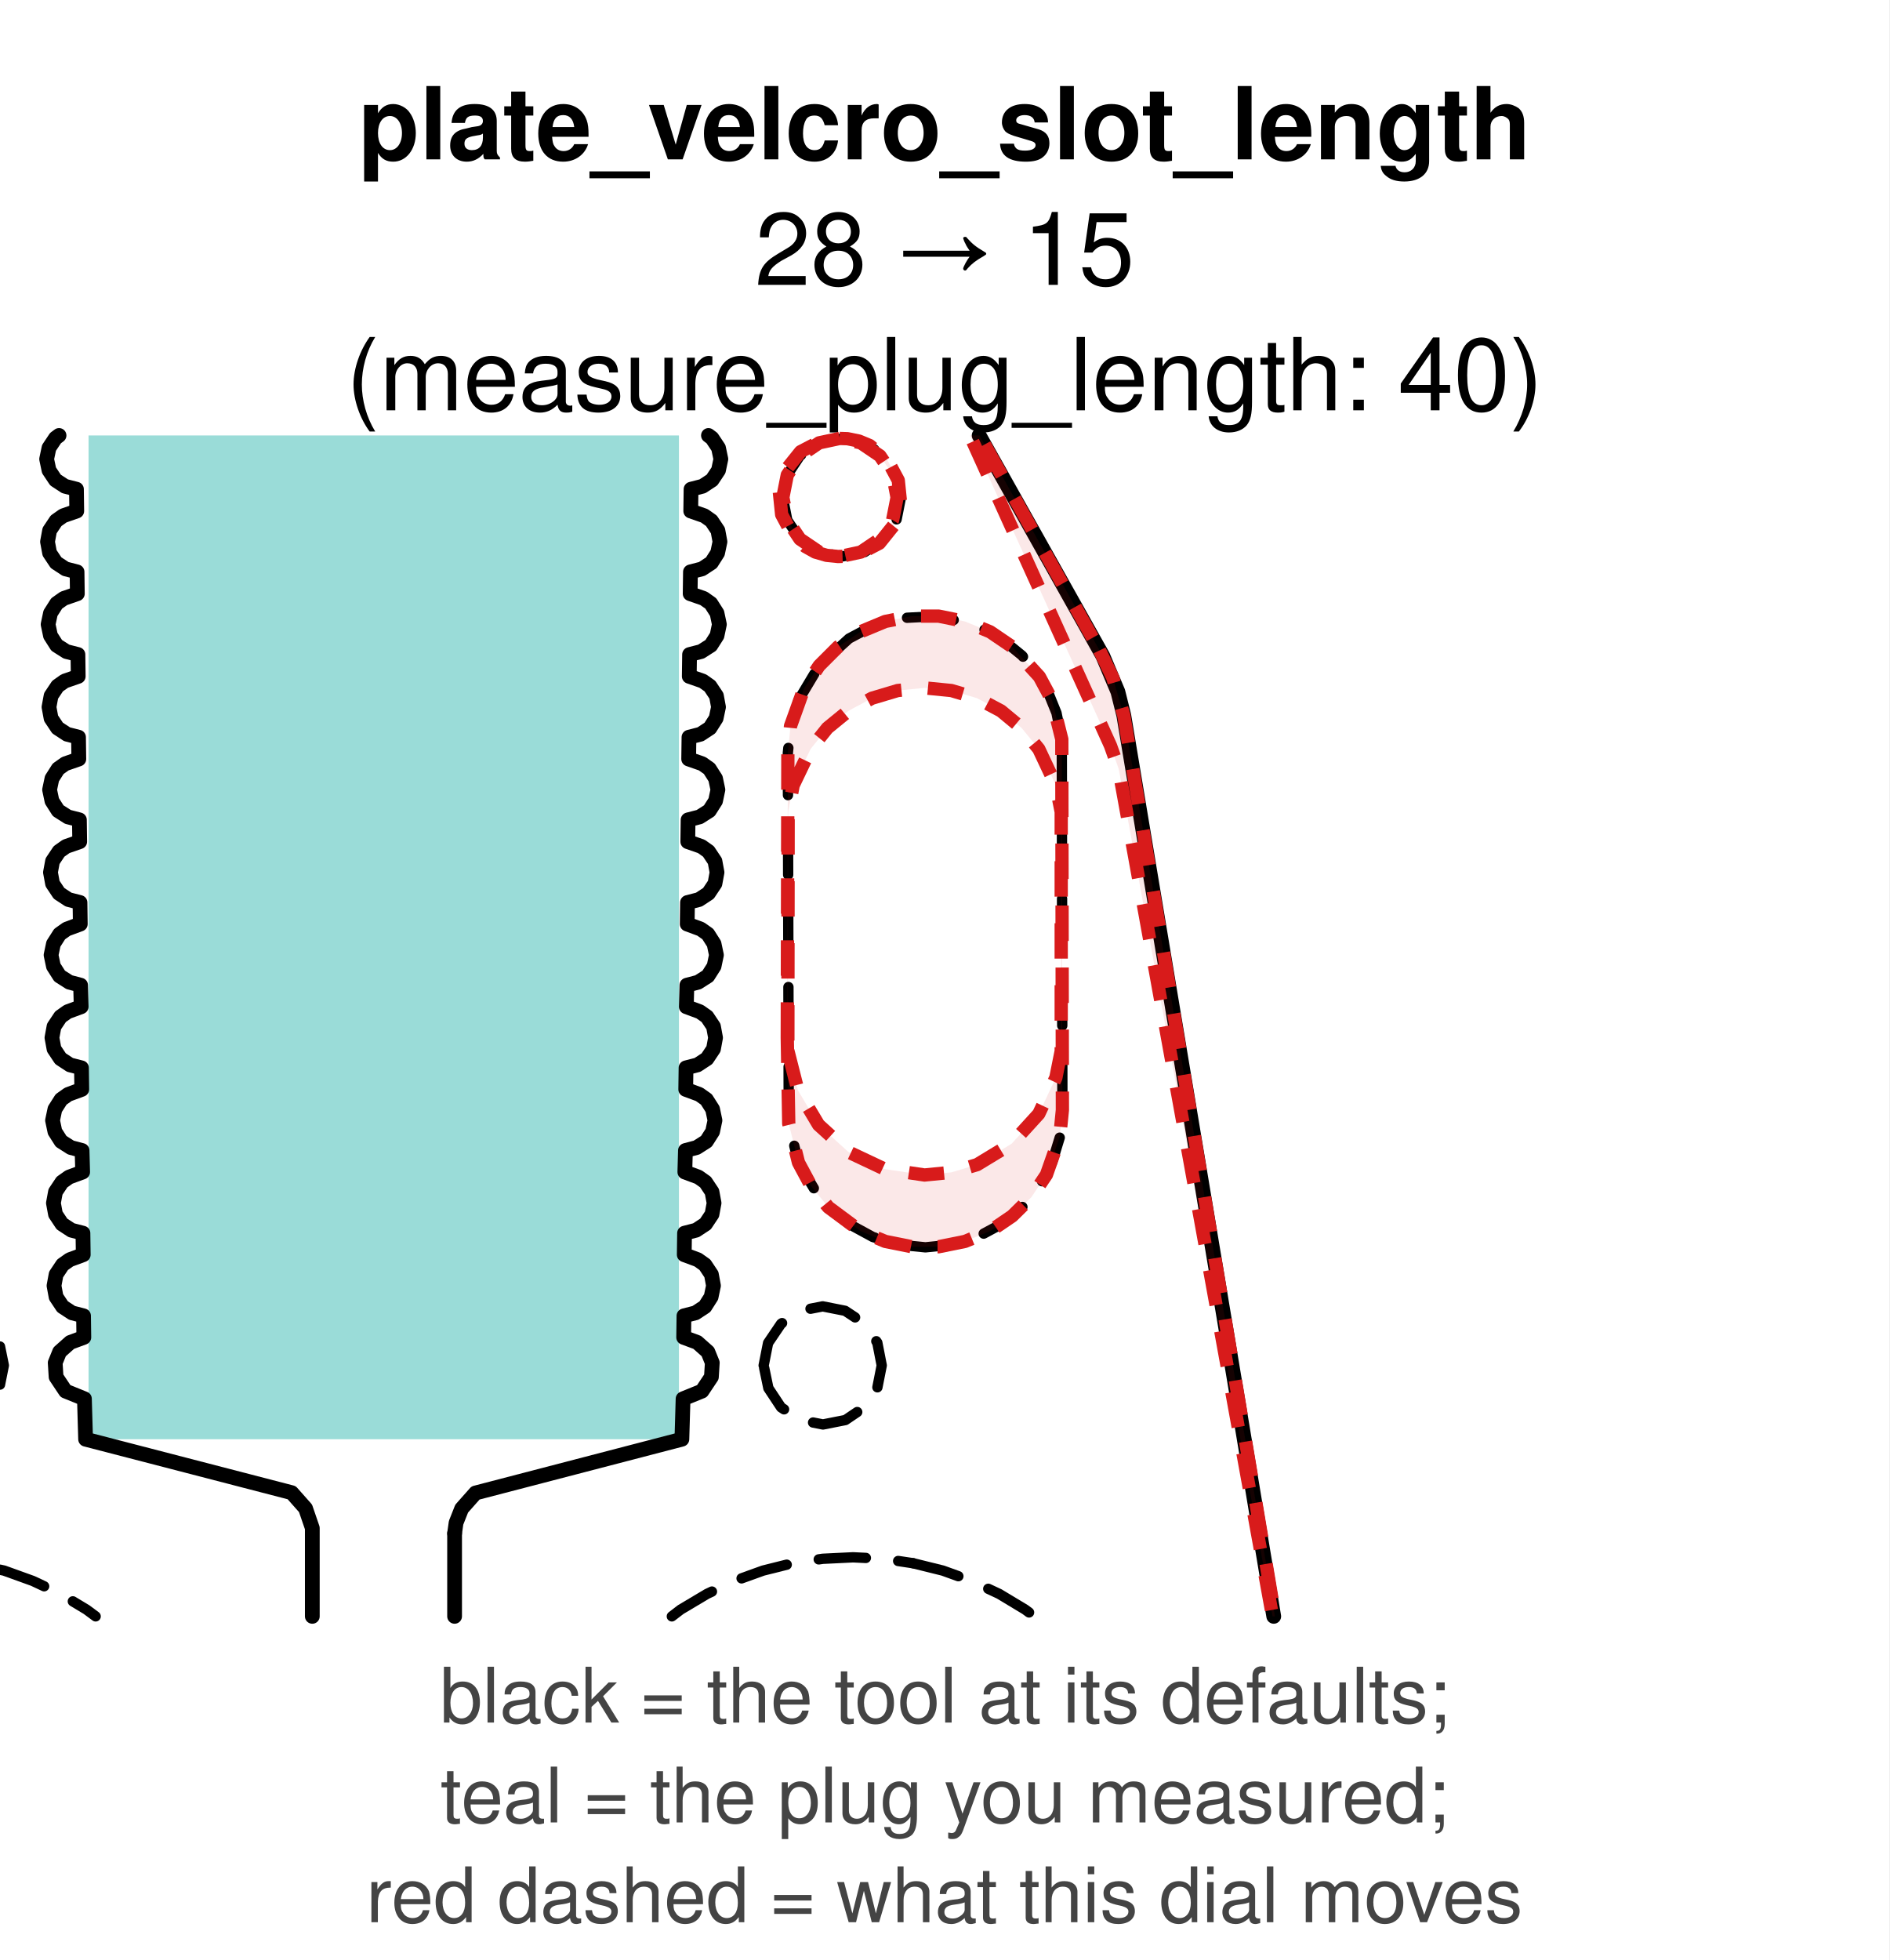
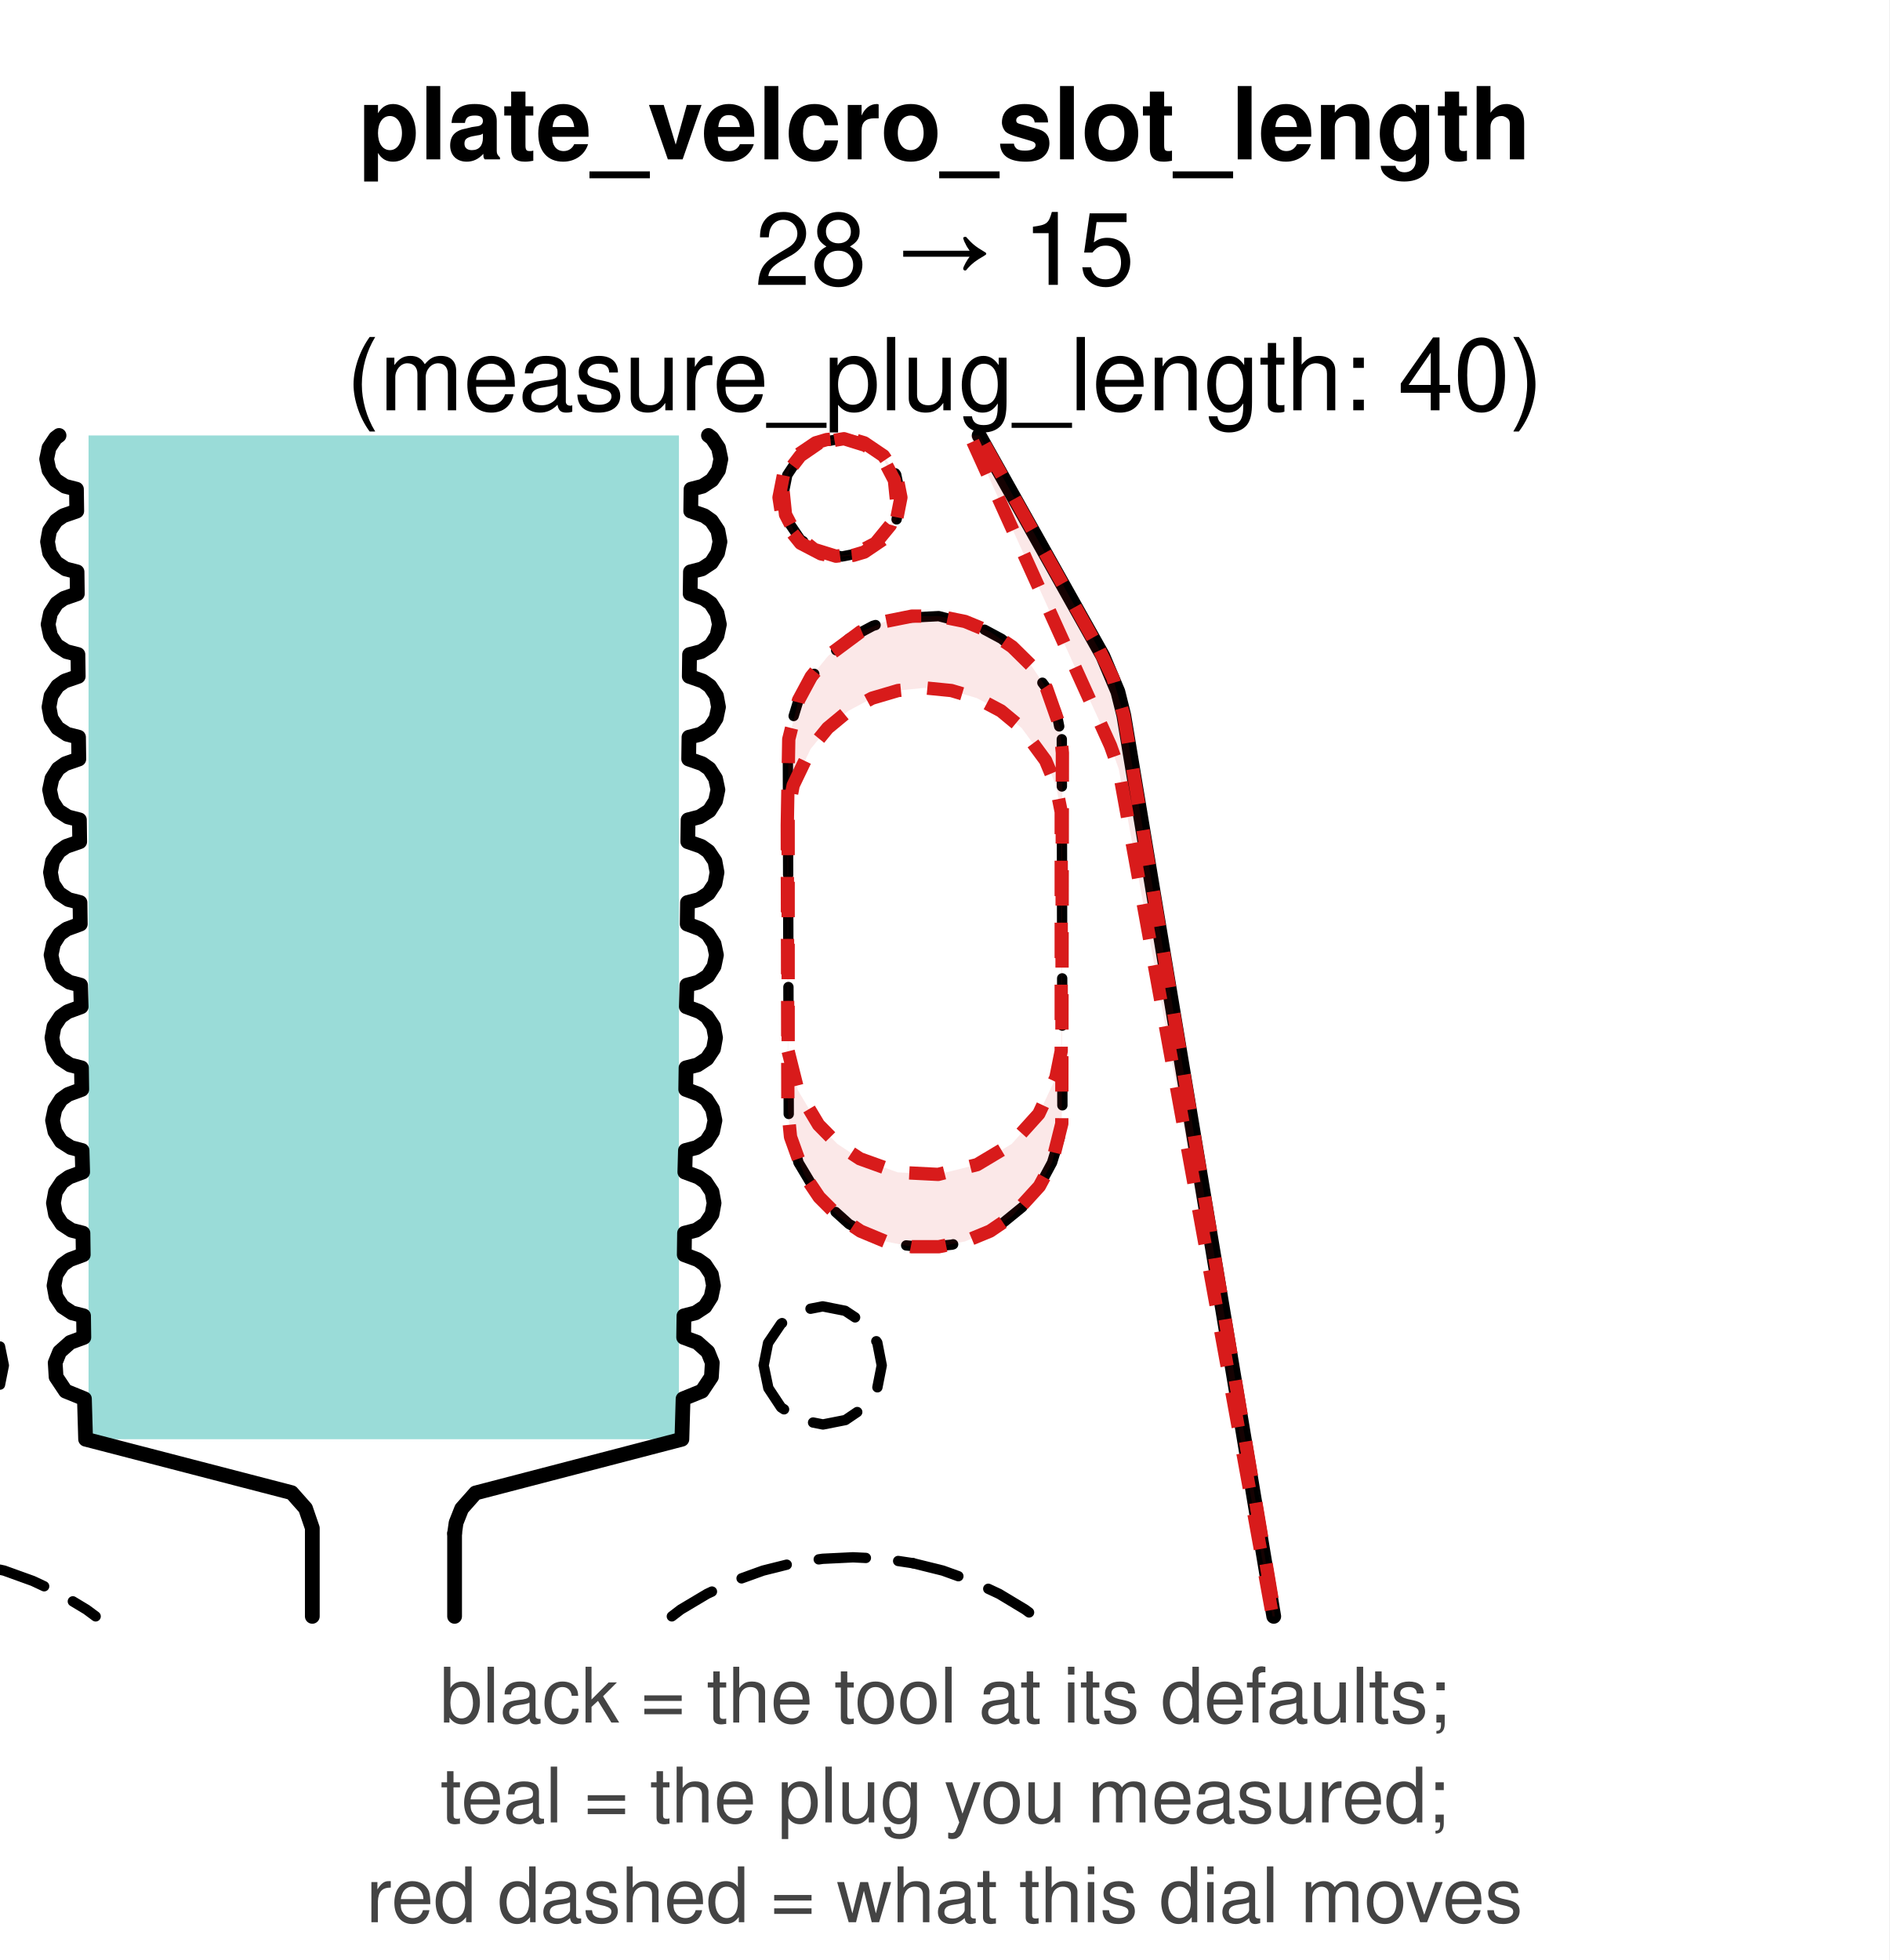
<svg xmlns="http://www.w3.org/2000/svg" width="64.00mm" height="66.39mm" viewBox="0 0 64.00 66.39" role="img">
  <rect width="64.00" height="66.39" fill="white" />
  <text x="32.00" y="5.40" font-family="Helvetica, Arial, sans-serif" font-size="3.40" font-weight="bold" text-anchor="middle" fill="#000">plate_velcro_slot_length</text>
  <text x="32.00" y="9.65" font-family="Helvetica, Arial, sans-serif" font-size="3.40" text-anchor="middle" fill="#000">28 → 15</text>
  <text x="32.00" y="13.90" font-family="Helvetica, Arial, sans-serif" font-size="3.40" text-anchor="middle" fill="#000">(measure_plug_length: 40)</text>
  <path d="M 23.00 48.75 L 3.00 48.75 L 3.00 14.75 L 23.00 14.75 L 23.00 48.75 Z" fill="#20b2aa" fill-rule="evenodd" fill-opacity="0.45" stroke="none" />
  <path d="M 2.00 14.75 L 1.88 14.84 L 1.66 15.17 L 1.58 15.55 L 1.66 15.93 L 1.88 16.26 L 2.20 16.47 L 2.59 16.57 L 2.60 17.31 L 2.14 17.47 L 1.90 17.64 L 1.68 17.97 L 1.61 18.35 L 1.68 18.73 L 1.90 19.06 L 2.22 19.27 L 2.61 19.37 L 2.62 20.11 L 2.16 20.27 L 1.92 20.44 L 1.71 20.77 L 1.63 21.15 L 1.71 21.53 L 1.92 21.86 L 2.25 22.07 L 2.64 22.17 L 2.65 22.91 L 2.19 23.07 L 1.95 23.24 L 1.73 23.57 L 1.66 23.95 L 1.73 24.33 L 1.95 24.66 L 2.27 24.87 L 2.66 24.97 L 2.67 25.71 L 2.21 25.87 L 1.97 26.04 L 1.76 26.37 L 1.68 26.75 L 1.76 27.13 L 1.97 27.46 L 2.30 27.67 L 2.69 27.77 L 2.70 28.51 L 2.24 28.67 L 2.00 28.84 L 1.78 29.17 L 1.71 29.55 L 1.78 29.93 L 2.00 30.26 L 2.32 30.47 L 2.71 30.57 L 2.72 31.30 L 2.26 31.47 L 2.02 31.64 L 1.81 31.97 L 1.73 32.35 L 1.81 32.73 L 2.02 33.06 L 2.35 33.27 L 2.73 33.37 L 2.75 34.10 L 2.29 34.27 L 2.05 34.44 L 1.83 34.77 L 1.76 35.15 L 1.83 35.53 L 2.05 35.86 L 2.37 36.07 L 2.76 36.17 L 2.77 36.90 L 2.31 37.07 L 2.07 37.24 L 1.86 37.57 L 1.78 37.95 L 1.86 38.33 L 2.07 38.66 L 2.40 38.87 L 2.78 38.97 L 2.80 39.70 L 2.34 39.87 L 2.10 40.04 L 1.88 40.37 L 1.81 40.75 L 1.88 41.13 L 2.10 41.46 L 2.42 41.67 L 2.81 41.77 L 2.82 42.50 L 2.36 42.67 L 2.12 42.84 L 1.90 43.17 L 1.83 43.55 L 1.90 43.93 L 2.12 44.26 L 2.44 44.47 L 2.83 44.57 L 2.84 45.30 L 2.38 45.47 L 2.02 45.79 L 1.87 46.16 L 1.90 46.64 L 2.22 47.12 L 2.86 47.38 L 2.90 48.75 L 9.88 50.56 L 10.35 51.09 L 10.58 51.76 L 10.58 54.75" fill="none" stroke="#000" stroke-width="0.5" stroke-linejoin="round" stroke-linecap="round" />
  <path d="M 0.00 45.61 L 0.13 46.25 L 0.00 46.90" fill="none" stroke="#000" stroke-width="0.35" stroke-linejoin="round" stroke-linecap="round" stroke-dasharray="1.6,1.1" />
  <path d="M 0.00 53.17 L 0.14 53.20 L 1.11 53.55 L 2.05 53.99 L 2.93 54.52 L 3.24 54.75" fill="none" stroke="#000" stroke-width="0.35" stroke-linejoin="round" stroke-linecap="round" stroke-dasharray="1.6,1.1" />
  <path d="M 15.40 51.94 L 15.45 51.58 L 15.64 51.10 L 16.11 50.57 L 23.10 48.75 L 23.14 47.38 L 23.78 47.12 L 24.10 46.64 L 24.13 46.16 L 23.98 45.79 L 23.62 45.47 L 23.16 45.30 L 23.17 44.57 L 23.56 44.47 L 23.88 44.26 L 24.09 43.93 L 24.17 43.55 L 24.10 43.17 L 23.88 42.84 L 23.64 42.67 L 23.18 42.50 L 23.19 41.77 L 23.58 41.67 L 23.90 41.46 L 24.12 41.13 L 24.19 40.75 L 24.12 40.37 L 23.90 40.04 L 23.66 39.87 L 23.20 39.70 L 23.22 38.97 L 23.60 38.87 L 23.93 38.66 L 24.14 38.33 L 24.22 37.95 L 24.14 37.57 L 23.93 37.24 L 23.69 37.07 L 23.23 36.90 L 23.24 36.17 L 23.63 36.07 L 23.95 35.86 L 24.17 35.53 L 24.24 35.15 L 24.17 34.77 L 23.95 34.44 L 23.71 34.27 L 23.25 34.10 L 23.27 33.37 L 23.65 33.27 L 23.98 33.06 L 24.19 32.73 L 24.27 32.35 L 24.19 31.97 L 23.98 31.64 L 23.74 31.47 L 23.28 31.30 L 23.29 30.57 L 23.68 30.47 L 24.00 30.26 L 24.22 29.93 L 24.29 29.55 L 24.22 29.17 L 24.00 28.84 L 23.76 28.67 L 23.30 28.51 L 23.31 27.77 L 23.70 27.67 L 24.03 27.46 L 24.24 27.13 L 24.32 26.75 L 24.24 26.37 L 24.03 26.04 L 23.79 25.87 L 23.33 25.71 L 23.34 24.97 L 23.73 24.87 L 24.05 24.66 L 24.26 24.33 L 24.34 23.95 L 24.27 23.57 L 24.05 23.24 L 23.81 23.07 L 23.35 22.91 L 23.36 22.17 L 23.75 22.07 L 24.08 21.86 L 24.29 21.53 L 24.37 21.15 L 24.29 20.77 L 24.08 20.44 L 23.84 20.27 L 23.38 20.11 L 23.39 19.37 L 23.78 19.27 L 24.10 19.06 L 24.31 18.73 L 24.39 18.35 L 24.32 17.97 L 24.10 17.64 L 23.86 17.47 L 23.40 17.31 L 23.41 16.57 L 23.80 16.47 L 24.12 16.26 L 24.34 15.93 L 24.42 15.55 L 24.34 15.17 L 24.12 14.84 L 24.00 14.75" fill="none" stroke="#000" stroke-width="0.5" stroke-linejoin="round" stroke-linecap="round" />
  <path d="M 33.17 14.75 L 37.36 22.22 L 37.87 23.43 L 38.07 24.23 L 43.15 54.75" fill="none" stroke="#000" stroke-width="0.5" stroke-linejoin="round" stroke-linecap="round" />
  <path d="M 15.40 54.75 L 15.40 51.94" fill="none" stroke="#000" stroke-width="0.5" stroke-linejoin="round" stroke-linecap="round" />
  <path d="M 30.93 52.95 L 31.94 53.20 L 32.91 53.55 L 33.85 53.99 L 34.73 54.52 L 35.04 54.75" fill="none" stroke="#000" stroke-width="0.35" stroke-linejoin="round" stroke-linecap="round" stroke-dasharray="1.6,1.1" />
  <path d="M 22.76 54.75 L 23.06 54.52 L 23.95 53.99 L 24.88 53.55 L 25.85 53.20 L 26.85 52.95 L 27.87 52.80 L 28.90 52.75 L 29.93 52.80 L 30.93 52.95" fill="none" stroke="#000" stroke-width="0.35" stroke-linejoin="round" stroke-linecap="round" stroke-dasharray="1.6,1.1" />
  <path d="M 35.97 25.04 L 35.99 37.60 L 35.91 38.50 L 35.64 39.38 L 35.21 40.18 L 34.63 40.89 L 33.93 41.46 L 33.13 41.89 L 32.25 42.16 L 31.35 42.25 L 30.44 42.16 L 29.57 41.90 L 28.76 41.46 L 27.75 40.55 L 27.05 39.38 L 26.72 38.06 L 26.69 25.50 L 26.78 24.60 L 27.05 23.72 L 27.75 22.55 L 28.76 21.63 L 29.57 21.20 L 30.43 20.94 L 31.80 20.87 L 33.13 21.21 L 33.93 21.64 L 34.63 22.21 L 35.45 23.31 L 35.79 24.15 L 35.97 25.04 Z" fill="none" stroke="#000" stroke-width="0.35" stroke-linejoin="round" stroke-linecap="round" stroke-dasharray="1.6,1.1" />
  <path d="M 26.52 16.85 L 26.67 16.09 L 27.10 15.44 L 27.75 15.00 L 28.52 14.85 L 29.28 15.00 L 29.93 15.43 L 30.36 16.08 L 30.52 16.85 L 30.37 17.61 L 29.94 18.26 L 29.29 18.70 L 28.52 18.85 L 27.76 18.70 L 27.11 18.27 L 26.67 17.62 L 26.52 16.85 Z" fill="none" stroke="#000" stroke-width="0.35" stroke-linejoin="round" stroke-linecap="round" stroke-dasharray="1.6,1.1" />
  <path d="M 25.87 46.25 L 26.02 45.49 L 26.46 44.84 L 27.10 44.40 L 27.87 44.25 L 28.63 44.40 L 29.28 44.83 L 29.72 45.48 L 29.87 46.25 L 29.72 47.01 L 29.29 47.66 L 28.64 48.10 L 27.88 48.25 L 27.11 48.10 L 26.46 47.67 L 26.03 47.02 L 25.87 46.25 Z" fill="none" stroke="#000" stroke-width="0.35" stroke-linejoin="round" stroke-linecap="round" stroke-dasharray="1.6,1.1" />
  <path d="M 37.25 22.03 L 37.70 22.96 L 38.07 24.23 L 43.19 54.75 L 43.11 54.75 L 37.90 26.05 L 37.62 25.26 L 32.86 14.75 L 33.18 14.75 L 37.25 22.03 Z" fill="#d81b1b" fill-rule="evenodd" fill-opacity="0.1" stroke="#d81b1b" stroke-width="0.45" stroke-linejoin="round" stroke-dasharray="1.2,0.9" />
-   <path d="M 26.67 35.15 L 26.69 25.50 L 26.78 24.59 L 27.24 23.31 L 27.75 22.55 L 28.39 21.91 L 29.15 21.40 L 29.99 21.05 L 30.89 20.87 L 31.80 20.87 L 32.69 21.05 L 33.54 21.40 L 34.29 21.91 L 35.21 22.92 L 35.64 23.72 L 35.97 25.04 L 35.99 37.60 L 35.90 38.51 L 35.45 39.79 L 34.94 40.55 L 34.29 41.19 L 33.54 41.70 L 32.69 42.05 L 31.80 42.23 L 30.89 42.23 L 29.99 42.05 L 29.15 41.70 L 28.06 40.89 L 27.48 40.18 L 27.05 39.38 L 26.72 38.06 L 26.67 35.15 Z M 26.69 35.59 L 27.03 36.93 L 27.73 38.10 L 28.74 39.02 L 29.97 39.60 L 31.32 39.80 L 32.23 39.71 L 33.10 39.45 L 34.27 38.74 L 35.19 37.73 L 35.77 36.50 L 35.95 35.60 L 35.95 27.50 L 35.77 26.60 L 35.19 25.37 L 34.61 24.66 L 33.91 24.08 L 33.10 23.65 L 32.23 23.39 L 31.32 23.30 L 30.41 23.39 L 29.54 23.65 L 28.74 24.08 L 28.03 24.66 L 27.46 25.37 L 26.87 26.60 L 26.70 27.50 L 26.69 35.59 Z" fill="#d81b1b" fill-rule="evenodd" fill-opacity="0.1" stroke="#d81b1b" stroke-width="0.45" stroke-linejoin="round" stroke-dasharray="1.2,0.9" />
-   <path d="M 28.39 18.85 L 28.00 18.81 L 27.62 18.70 L 27.28 18.51 L 26.85 18.12 L 26.48 17.43 L 26.40 16.65 L 26.63 15.91 L 27.12 15.30 L 27.81 14.94 L 28.20 14.86 L 28.39 14.85 L 28.71 14.86 L 29.10 14.94 L 29.46 15.09 L 30.06 15.58 L 30.43 16.27 L 30.51 17.05 L 30.28 17.79 L 29.79 18.40 L 29.10 18.76 L 28.72 18.84 L 28.39 18.85 Z M 28.45 14.85 L 27.75 15.00 L 27.10 15.44 L 26.67 16.09 L 26.52 16.85 L 26.67 17.62 L 27.10 18.26 L 27.75 18.70 L 28.46 18.85 L 29.16 18.70 L 29.81 18.26 L 30.24 17.61 L 30.39 16.85 L 30.24 16.08 L 29.81 15.44 L 29.16 15.00 L 28.45 14.85 Z" fill="#d81b1b" fill-rule="evenodd" fill-opacity="0.1" stroke="#d81b1b" stroke-width="0.45" stroke-linejoin="round" stroke-dasharray="1.2,0.9" />
+   <path d="M 26.67 27.95 L 26.72 25.04 L 27.05 23.72 L 27.48 22.92 L 28.06 22.21 L 29.15 21.40 L 29.99 21.05 L 30.89 20.87 L 31.80 20.87 L 32.69 21.05 L 33.54 21.40 L 34.29 21.91 L 34.94 22.55 L 35.45 23.31 L 35.90 24.59 L 35.99 25.50 L 35.97 38.06 L 35.64 39.38 L 35.21 40.18 L 34.29 41.19 L 33.54 41.70 L 32.69 42.05 L 31.80 42.23 L 30.89 42.23 L 29.99 42.05 L 29.15 41.70 L 28.39 41.19 L 27.75 40.55 L 27.24 39.79 L 26.78 38.51 L 26.69 37.60 L 26.67 27.95 Z M 26.70 35.61 L 27.03 36.93 L 27.73 38.10 L 28.37 38.75 L 29.13 39.25 L 30.41 39.71 L 31.78 39.78 L 33.10 39.45 L 34.27 38.75 L 35.19 37.73 L 35.77 36.50 L 35.95 35.60 L 35.95 27.50 L 35.77 26.60 L 35.42 25.76 L 34.61 24.66 L 33.91 24.08 L 33.10 23.65 L 32.23 23.39 L 31.32 23.30 L 30.42 23.39 L 29.54 23.65 L 28.74 24.08 L 28.04 24.66 L 27.46 25.37 L 26.87 26.60 L 26.70 27.50 L 26.70 35.61 Z" fill="#d81b1b" fill-rule="evenodd" fill-opacity="0.1" stroke="#d81b1b" stroke-width="0.45" stroke-linejoin="round" stroke-dasharray="1.2,0.9" />
+   <path d="M 27.81 18.76 L 27.12 18.40 L 26.63 17.79 L 26.48 17.43 L 26.39 16.85 L 26.54 16.09 L 26.98 15.44 L 27.63 15.00 L 28.00 14.89 L 28.39 14.85 L 28.71 14.86 L 28.91 14.89 L 29.28 15.00 L 29.93 15.44 L 30.37 16.09 L 30.52 16.85 L 30.37 17.61 L 29.93 18.26 L 29.28 18.70 L 28.91 18.81 L 28.52 18.85 L 28.19 18.84 L 27.81 18.76 Z M 27.75 15.00 L 27.11 15.44 L 26.75 15.91 L 26.53 16.65 L 26.61 17.43 L 26.97 18.12 L 27.58 18.61 L 28.32 18.84 L 28.97 18.76 L 29.66 18.40 L 30.16 17.79 L 30.38 17.05 L 30.30 16.27 L 29.94 15.58 L 29.33 15.09 L 28.59 14.86 L 27.75 15.00 Z" fill="#d81b1b" fill-rule="evenodd" fill-opacity="0.1" stroke="#d81b1b" stroke-width="0.45" stroke-linejoin="round" stroke-dasharray="1.2,0.9" />
  <text x="32.00" y="58.35" font-family="Helvetica, Arial, sans-serif" font-size="2.60" text-anchor="middle" fill="#444444">black = the tool at its defaults;</text>
  <text x="32.00" y="61.73" font-family="Helvetica, Arial, sans-serif" font-size="2.60" text-anchor="middle" fill="#444444">teal = the plug you measured;</text>
  <text x="32.00" y="65.11" font-family="Helvetica, Arial, sans-serif" font-size="2.60" text-anchor="middle" fill="#444444">red dashed = what this dial moves</text>
</svg>
